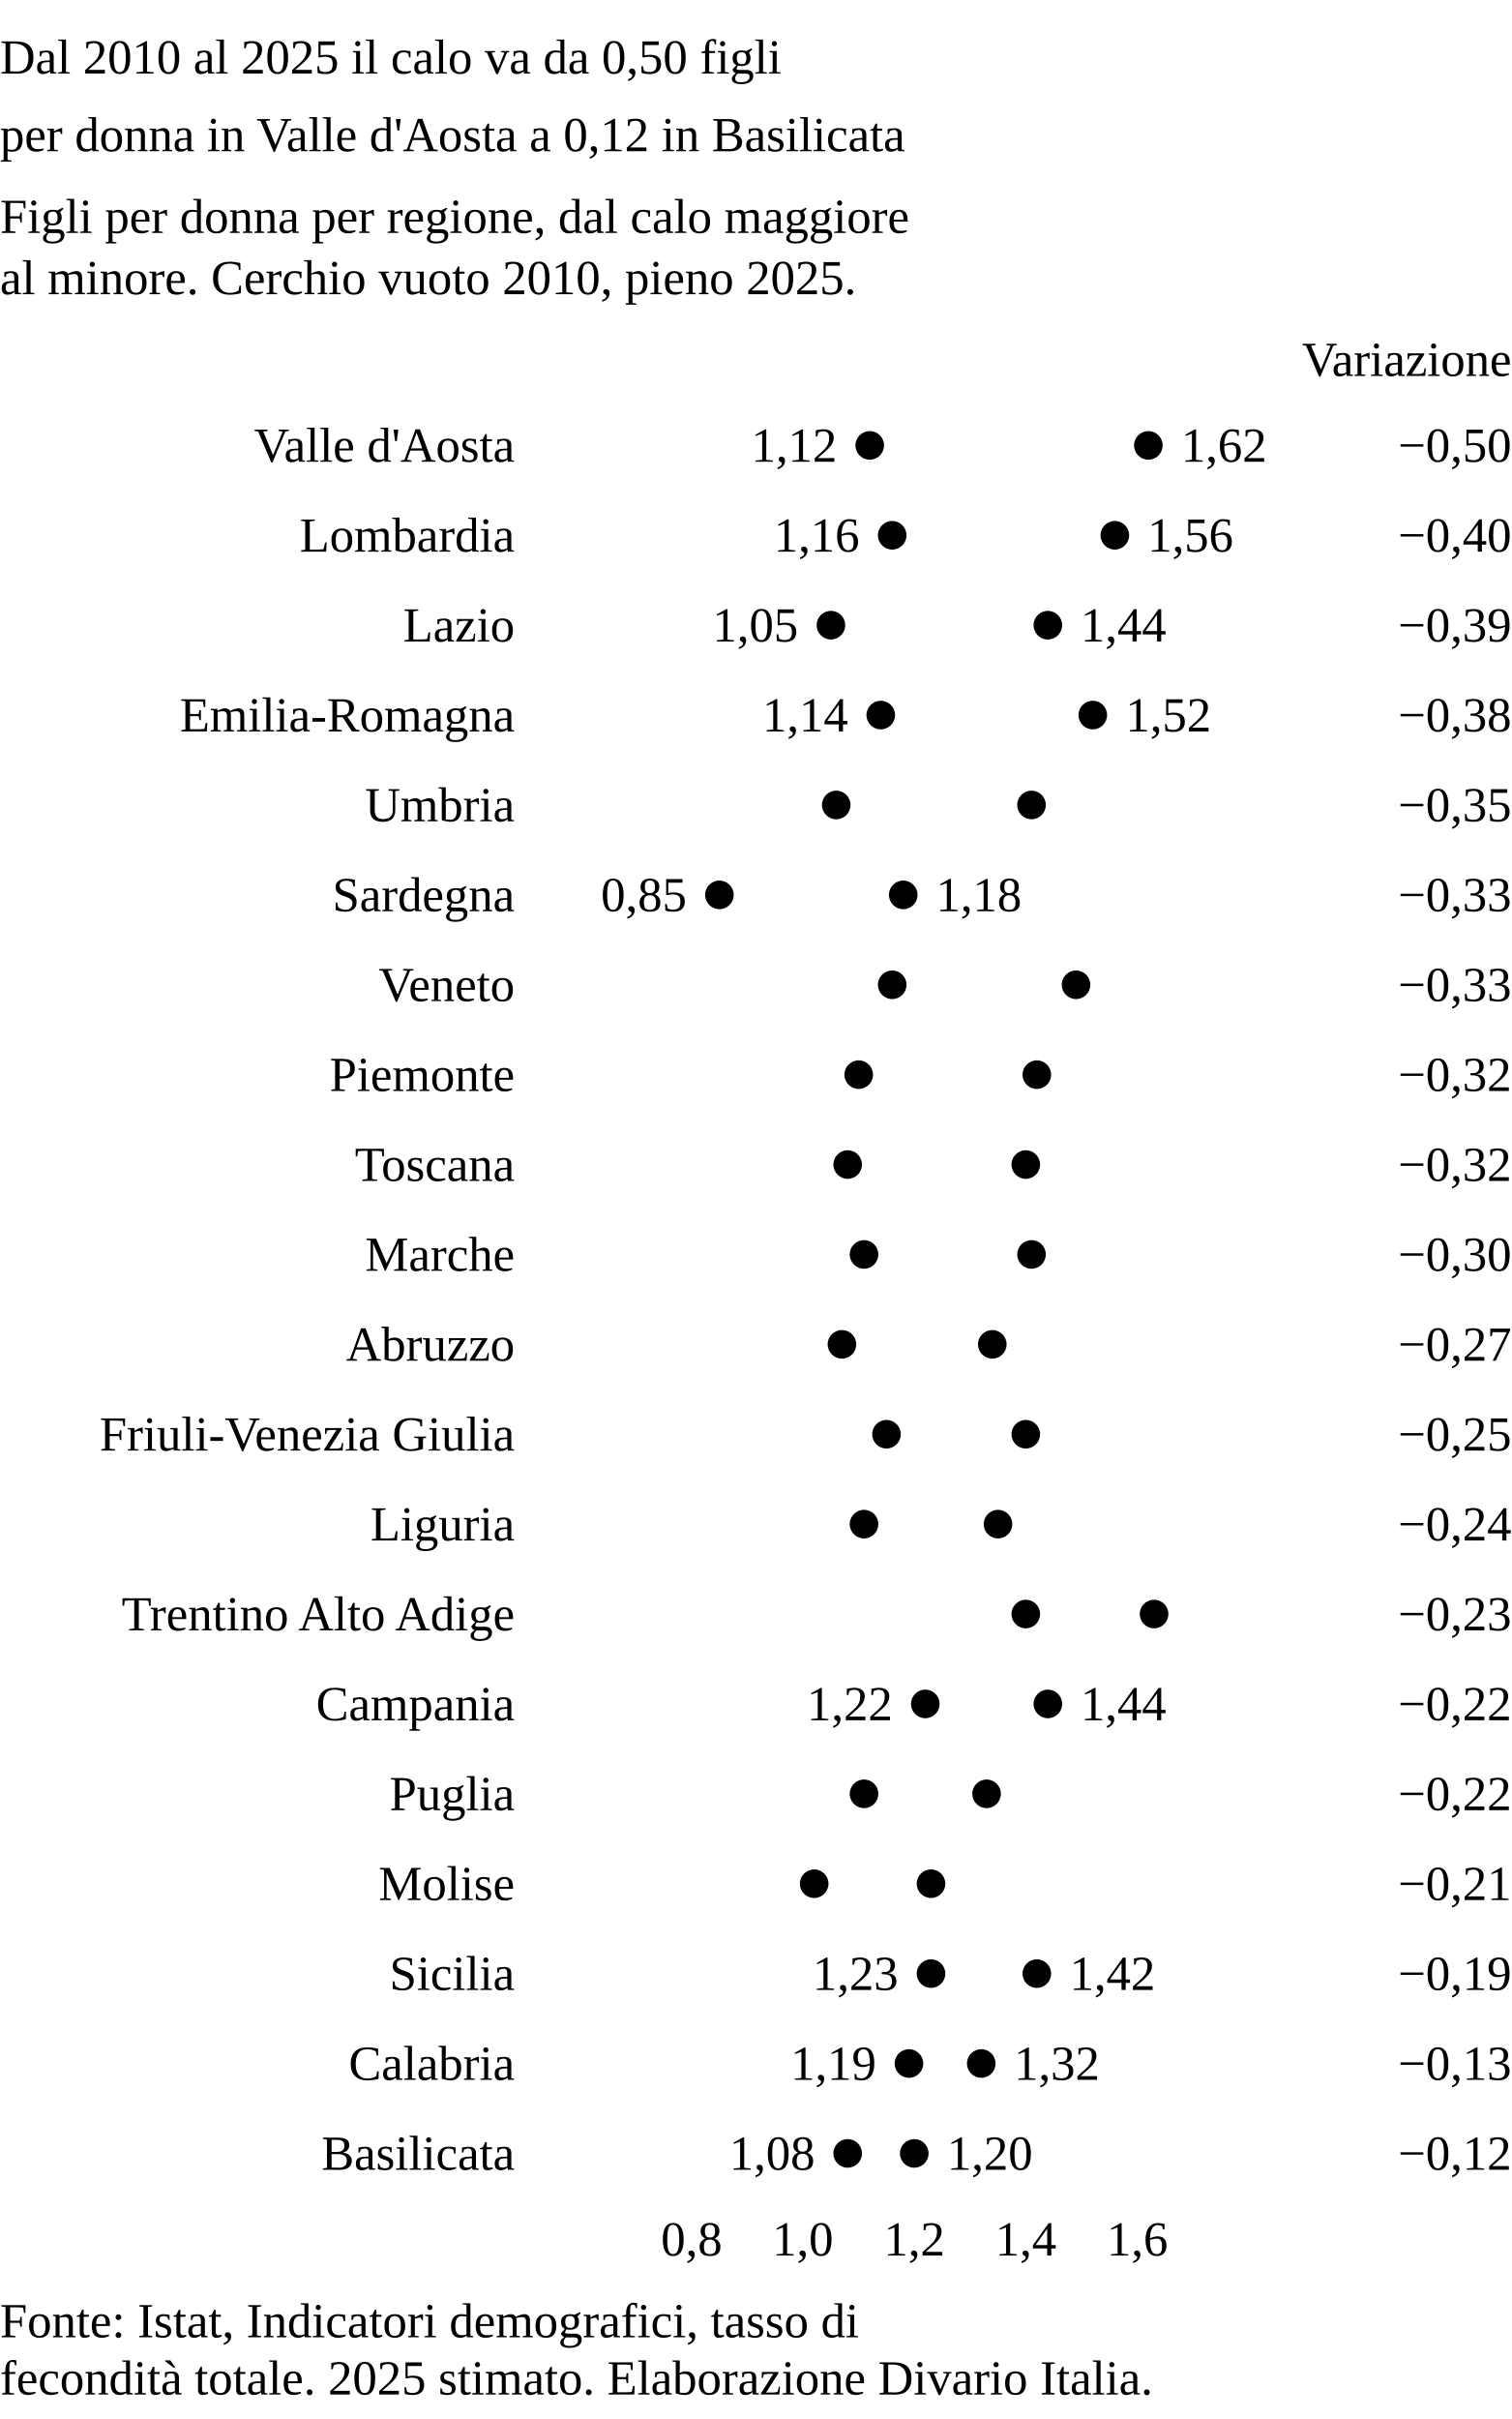
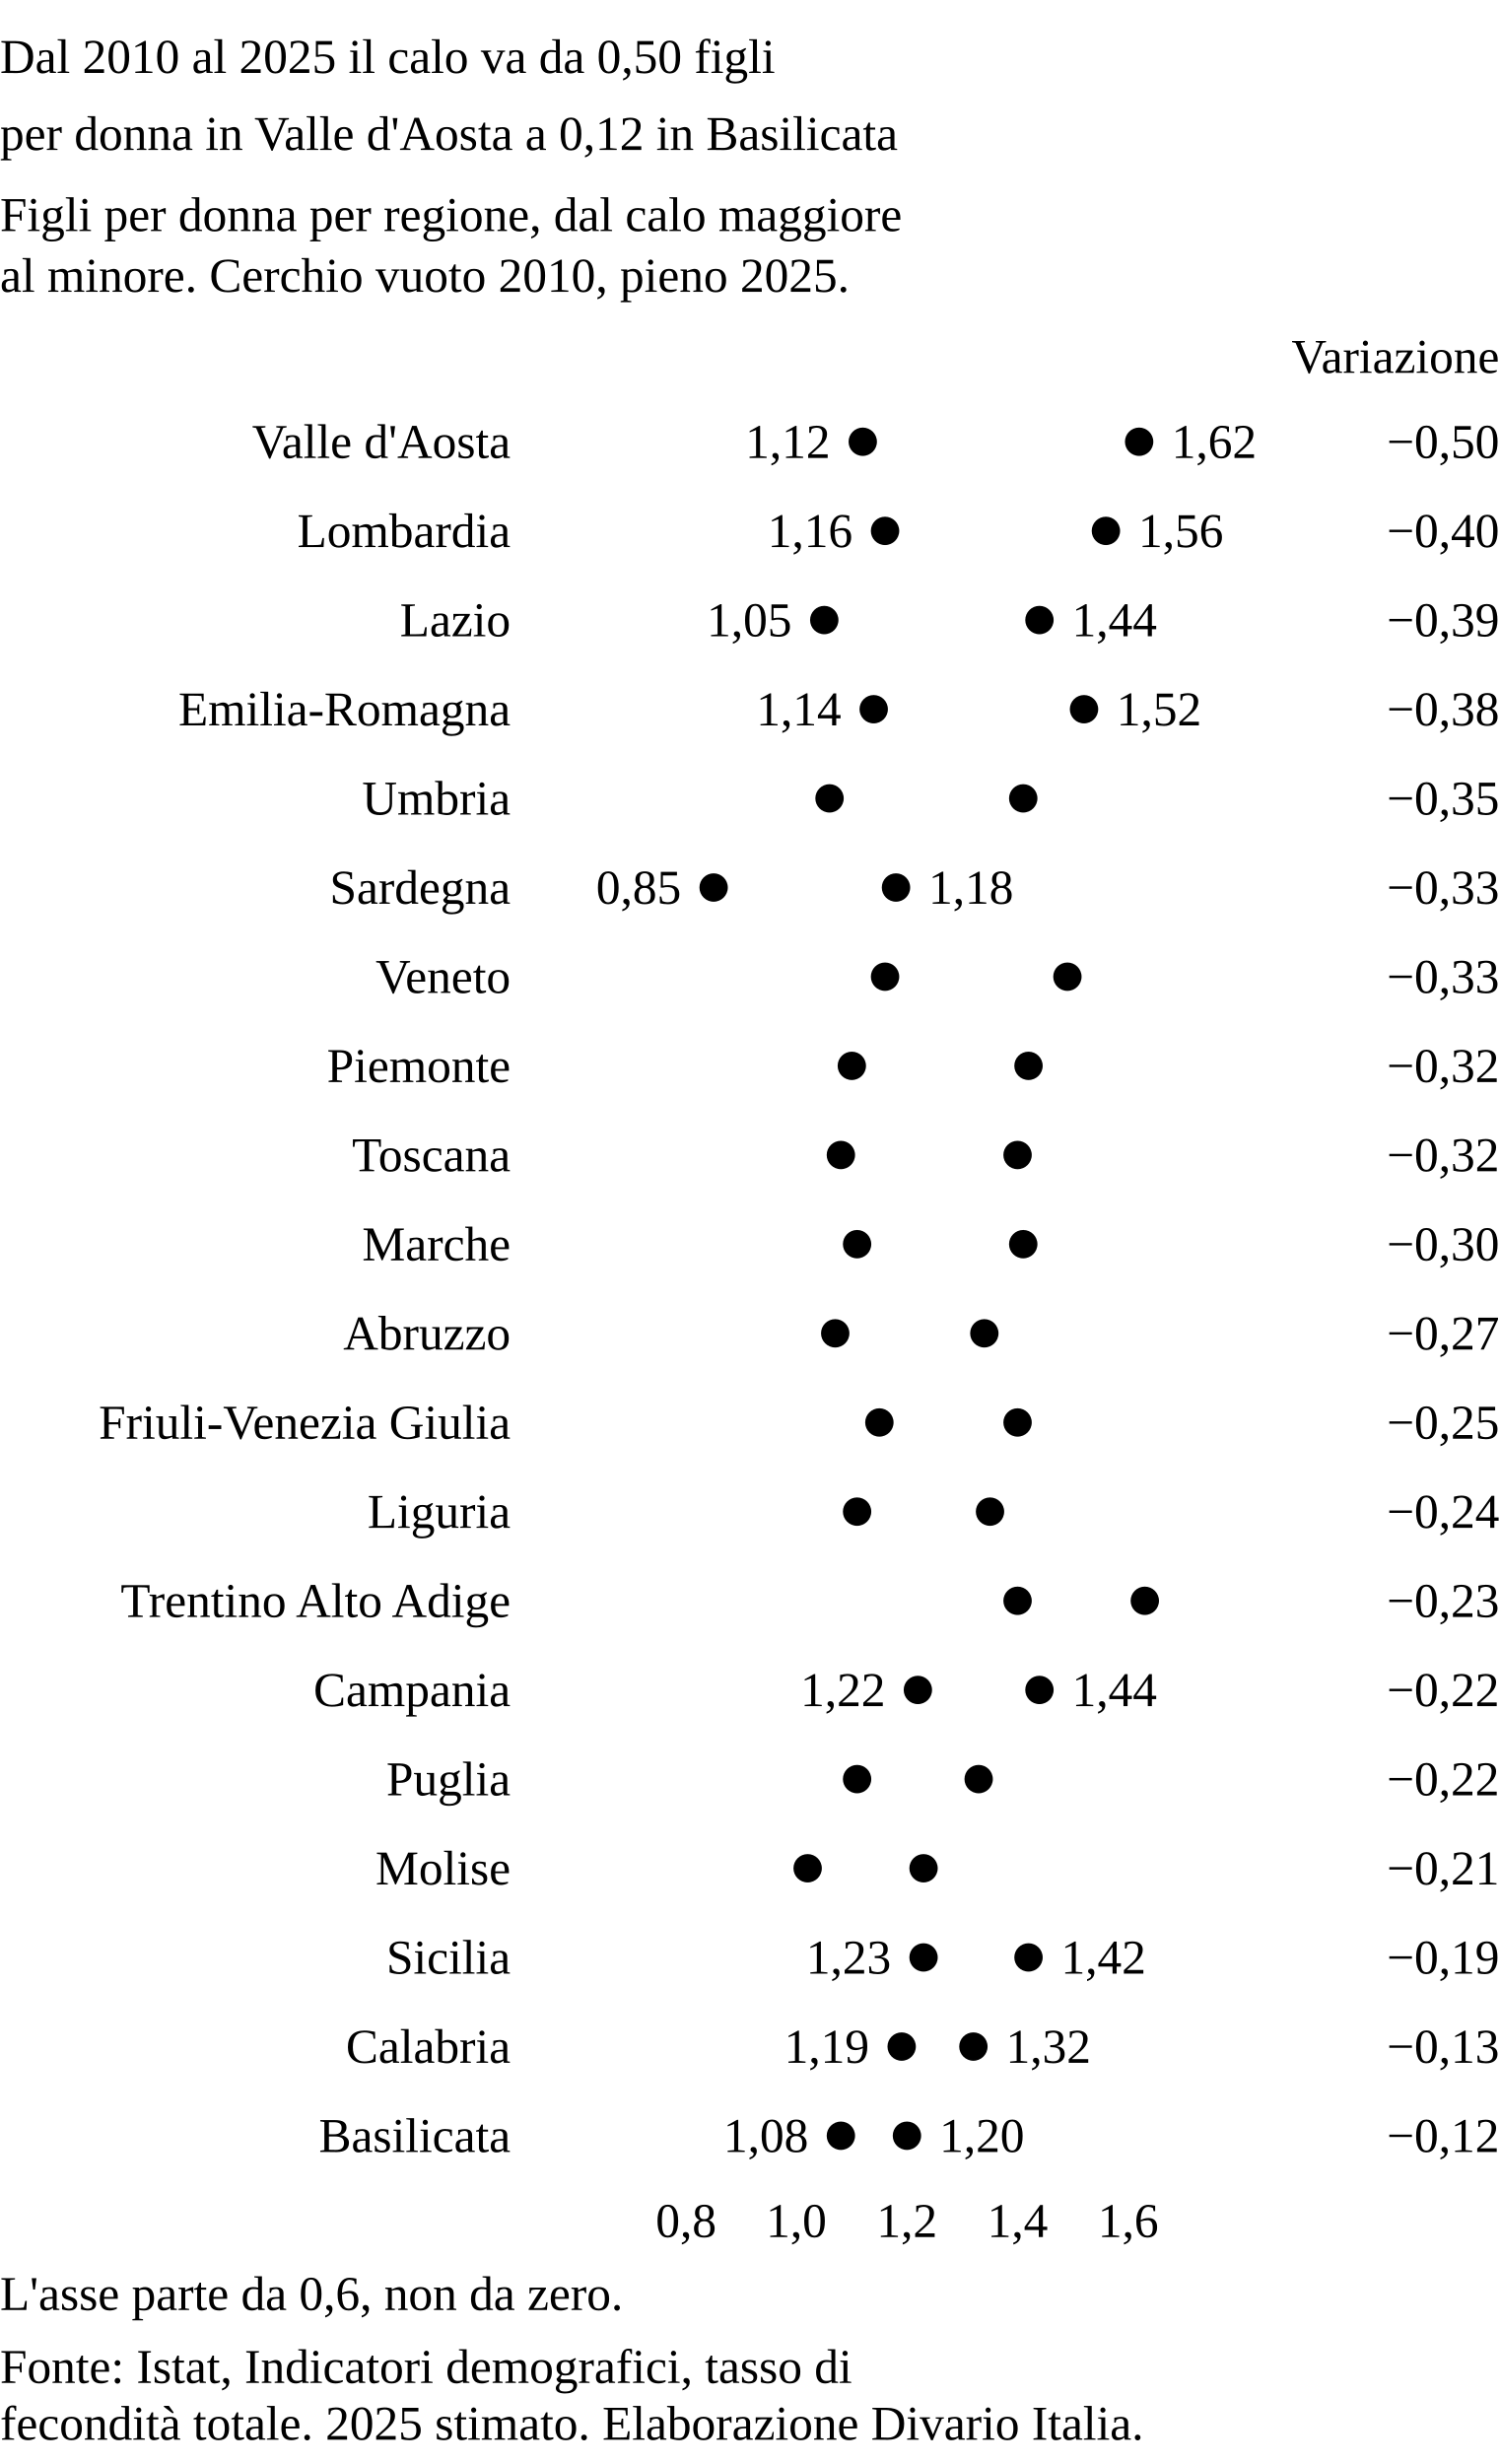
- <svg xmlns="http://www.w3.org/2000/svg" class="fig fig--narrow" viewBox="0 0 370 592" width="370" height="592" role="img" aria-labelledby="fig-variazione-2010-2025-t fig-variazione-2010-2025-d">
+ <svg xmlns="http://www.w3.org/2000/svg" class="fig fig--narrow" viewBox="0 0 370 608" width="370" height="608" role="img" aria-labelledby="fig-variazione-2010-2025-t fig-variazione-2010-2025-d">
  <text class="fig__title" x="0" y="18">Dal 2010 al 2025 il calo va da 0,50 figli</text>
  <text class="fig__title" x="0" y="37">per donna in Valle d'Aosta a 0,12 in Basilicata</text>
  <text class="fig__subtitle" x="0" y="57">Figli per donna per regione, dal calo maggiore</text>
  <text class="fig__subtitle" x="0" y="72">al minore. Cerchio vuoto 2010, pieno 2025.</text>
  <text class="fig__axis-name" x="370" y="92" text-anchor="end">Variazione</text>
  <line class="fig__grid" x1="169.3" y1="98" x2="169.3" y2="536" />
  <text class="fig__axis" x="169.3" y="552" text-anchor="middle">0,8</text>
  <line class="fig__grid" x1="196.5" y1="98" x2="196.5" y2="536" />
  <text class="fig__axis" x="196.5" y="552" text-anchor="middle">1,0</text>
  <line class="fig__grid" x1="223.8" y1="98" x2="223.8" y2="536" />
  <text class="fig__axis" x="223.8" y="552" text-anchor="middle">1,2</text>
  <line class="fig__grid" x1="251.1" y1="98" x2="251.1" y2="536" />
  <text class="fig__axis" x="251.1" y="552" text-anchor="middle">1,4</text>
  <line class="fig__grid" x1="278.4" y1="98" x2="278.4" y2="536" />
  <text class="fig__axis" x="278.4" y="552" text-anchor="middle">1,6</text>
  <text class="fig__name" x="126" y="201" text-anchor="end">Umbria</text>
  <line class="fig__dumb" x1="204.7" y1="197" x2="252.5" y2="197" />
  <circle class="fig__pt-dot fig__pt-dot--old" cx="252.5" cy="197" r="3.5" />
  <circle class="fig__pt-dot" cx="204.7" cy="197" r="3.5" />
  <text class="fig__value" x="370" y="201" text-anchor="end">−0,35</text>
  <text class="fig__name" x="126" y="245" text-anchor="end">Veneto</text>
  <line class="fig__dumb" x1="218.4" y1="241" x2="263.4" y2="241" />
  <circle class="fig__pt-dot fig__pt-dot--old" cx="263.4" cy="241" r="3.5" />
  <circle class="fig__pt-dot" cx="218.4" cy="241" r="3.5" />
  <text class="fig__value" x="370" y="245" text-anchor="end">−0,33</text>
  <text class="fig__name" x="126" y="267" text-anchor="end">Piemonte</text>
  <line class="fig__dumb" x1="210.2" y1="263" x2="253.8" y2="263" />
  <circle class="fig__pt-dot fig__pt-dot--old" cx="253.8" cy="263" r="3.5" />
  <circle class="fig__pt-dot" cx="210.2" cy="263" r="3.5" />
  <text class="fig__value" x="370" y="267" text-anchor="end">−0,32</text>
  <text class="fig__name" x="126" y="289" text-anchor="end">Toscana</text>
  <line class="fig__dumb" x1="207.5" y1="285" x2="251.1" y2="285" />
  <circle class="fig__pt-dot fig__pt-dot--old" cx="251.1" cy="285" r="3.5" />
  <circle class="fig__pt-dot" cx="207.5" cy="285" r="3.5" />
  <text class="fig__value" x="370" y="289" text-anchor="end">−0,32</text>
  <text class="fig__name" x="126" y="311" text-anchor="end">Marche</text>
  <line class="fig__dumb" x1="211.5" y1="307" x2="252.5" y2="307" />
  <circle class="fig__pt-dot fig__pt-dot--old" cx="252.5" cy="307" r="3.5" />
  <circle class="fig__pt-dot" cx="211.5" cy="307" r="3.5" />
  <text class="fig__value" x="370" y="311" text-anchor="end">−0,30</text>
  <text class="fig__name" x="126" y="333" text-anchor="end">Abruzzo</text>
  <line class="fig__dumb" x1="206.1" y1="329" x2="242.9" y2="329" />
  <circle class="fig__pt-dot fig__pt-dot--old" cx="242.9" cy="329" r="3.5" />
  <circle class="fig__pt-dot" cx="206.1" cy="329" r="3.5" />
  <text class="fig__value" x="370" y="333" text-anchor="end">−0,27</text>
  <text class="fig__name" x="126" y="355" text-anchor="end">Friuli-Venezia Giulia</text>
  <line class="fig__dumb" x1="217.0" y1="351" x2="251.1" y2="351" />
  <circle class="fig__pt-dot fig__pt-dot--old" cx="251.1" cy="351" r="3.5" />
  <circle class="fig__pt-dot" cx="217.0" cy="351" r="3.5" />
  <text class="fig__value" x="370" y="355" text-anchor="end">−0,25</text>
  <text class="fig__name" x="126" y="377" text-anchor="end">Liguria</text>
  <line class="fig__dumb" x1="211.5" y1="373" x2="244.3" y2="373" />
  <circle class="fig__pt-dot fig__pt-dot--old" cx="244.3" cy="373" r="3.5" />
  <circle class="fig__pt-dot" cx="211.5" cy="373" r="3.5" />
  <text class="fig__value" x="370" y="377" text-anchor="end">−0,24</text>
  <text class="fig__name" x="126" y="399" text-anchor="end">Trentino Alto Adige</text>
  <line class="fig__dumb" x1="251.1" y1="395" x2="282.5" y2="395" />
  <circle class="fig__pt-dot fig__pt-dot--old" cx="282.5" cy="395" r="3.5" />
  <circle class="fig__pt-dot" cx="251.1" cy="395" r="3.5" />
  <text class="fig__value" x="370" y="399" text-anchor="end">−0,23</text>
  <text class="fig__name" x="126" y="443" text-anchor="end">Puglia</text>
  <line class="fig__dumb" x1="211.5" y1="439" x2="241.5" y2="439" />
  <circle class="fig__pt-dot fig__pt-dot--old" cx="241.5" cy="439" r="3.5" />
  <circle class="fig__pt-dot" cx="211.5" cy="439" r="3.5" />
  <text class="fig__value" x="370" y="443" text-anchor="end">−0,22</text>
  <text class="fig__name" x="126" y="465" text-anchor="end">Molise</text>
  <line class="fig__dumb" x1="199.3" y1="461" x2="227.9" y2="461" />
  <circle class="fig__pt-dot fig__pt-dot--old" cx="227.9" cy="461" r="3.5" />
  <circle class="fig__pt-dot" cx="199.3" cy="461" r="3.5" />
  <text class="fig__value" x="370" y="465" text-anchor="end">−0,21</text>
  <text class="fig__name is-on" x="126" y="113" text-anchor="end">Valle d'Aosta</text>
  <line class="fig__dumb is-on" x1="212.9" y1="109" x2="281.1" y2="109" />
  <circle class="fig__pt-dot fig__pt-dot--old is-on" cx="281.1" cy="109" r="3.5" />
  <circle class="fig__pt-dot is-on" cx="212.9" cy="109" r="3.5" />
  <text class="fig__value is-on" x="204.9" y="113" text-anchor="end">1,12</text>
  <text class="fig__value is-on" x="289.1" y="113">1,62</text>
  <text class="fig__value is-on" x="370" y="113" text-anchor="end">−0,50</text>
  <text class="fig__name is-on" x="126" y="135" text-anchor="end">Lombardia</text>
  <line class="fig__dumb is-on" x1="218.4" y1="131" x2="272.9" y2="131" />
  <circle class="fig__pt-dot fig__pt-dot--old is-on" cx="272.9" cy="131" r="3.5" />
  <circle class="fig__pt-dot is-on" cx="218.4" cy="131" r="3.5" />
  <text class="fig__value is-on" x="210.4" y="135" text-anchor="end">1,16</text>
  <text class="fig__value is-on" x="280.9" y="135">1,56</text>
  <text class="fig__value is-on" x="370" y="135" text-anchor="end">−0,40</text>
  <text class="fig__name is-on" x="126" y="157" text-anchor="end">Lazio</text>
  <line class="fig__dumb is-on" x1="203.4" y1="153" x2="256.5" y2="153" />
  <circle class="fig__pt-dot fig__pt-dot--old is-on" cx="256.5" cy="153" r="3.5" />
  <circle class="fig__pt-dot is-on" cx="203.4" cy="153" r="3.5" />
  <text class="fig__value is-on" x="195.4" y="157" text-anchor="end">1,05</text>
  <text class="fig__value is-on" x="264.5" y="157">1,44</text>
  <text class="fig__value is-on" x="370" y="157" text-anchor="end">−0,39</text>
  <text class="fig__name is-on" x="126" y="179" text-anchor="end">Emilia-Romagna</text>
  <line class="fig__dumb is-on" x1="215.6" y1="175" x2="267.5" y2="175" />
  <circle class="fig__pt-dot fig__pt-dot--old is-on" cx="267.5" cy="175" r="3.5" />
  <circle class="fig__pt-dot is-on" cx="215.6" cy="175" r="3.5" />
  <text class="fig__value is-on" x="207.6" y="179" text-anchor="end">1,14</text>
  <text class="fig__value is-on" x="275.5" y="179">1,52</text>
  <text class="fig__value is-on" x="370" y="179" text-anchor="end">−0,38</text>
  <text class="fig__name is-on" x="126" y="223" text-anchor="end">Sardegna</text>
  <line class="fig__dumb is-on" x1="176.1" y1="219" x2="221.1" y2="219" />
  <circle class="fig__pt-dot fig__pt-dot--old is-on" cx="221.1" cy="219" r="3.5" />
  <circle class="fig__pt-dot is-on" cx="176.1" cy="219" r="3.5" />
  <text class="fig__value is-on" x="168.1" y="223" text-anchor="end">0,85</text>
  <text class="fig__value is-on" x="229.1" y="223">1,18</text>
  <text class="fig__value is-on" x="370" y="223" text-anchor="end">−0,33</text>
  <text class="fig__name is-on" x="126" y="421" text-anchor="end">Campania</text>
  <line class="fig__dumb is-on" x1="226.5" y1="417" x2="256.5" y2="417" />
  <circle class="fig__pt-dot fig__pt-dot--old is-on" cx="256.5" cy="417" r="3.5" />
  <circle class="fig__pt-dot is-on" cx="226.5" cy="417" r="3.5" />
  <text class="fig__value is-on" x="218.5" y="421" text-anchor="end">1,22</text>
  <text class="fig__value is-on" x="264.5" y="421">1,44</text>
  <text class="fig__value is-on" x="370" y="421" text-anchor="end">−0,22</text>
  <text class="fig__name is-on" x="126" y="487" text-anchor="end">Sicilia</text>
  <line class="fig__dumb is-on" x1="227.9" y1="483" x2="253.8" y2="483" />
  <circle class="fig__pt-dot fig__pt-dot--old is-on" cx="253.8" cy="483" r="3.5" />
  <circle class="fig__pt-dot is-on" cx="227.9" cy="483" r="3.5" />
  <text class="fig__value is-on" x="219.9" y="487" text-anchor="end">1,23</text>
  <text class="fig__value is-on" x="261.8" y="487">1,42</text>
  <text class="fig__value is-on" x="370" y="487" text-anchor="end">−0,19</text>
  <text class="fig__name is-on" x="126" y="509" text-anchor="end">Calabria</text>
  <line class="fig__dumb is-on" x1="222.5" y1="505" x2="240.2" y2="505" />
  <circle class="fig__pt-dot fig__pt-dot--old is-on" cx="240.2" cy="505" r="3.5" />
  <circle class="fig__pt-dot is-on" cx="222.5" cy="505" r="3.5" />
  <text class="fig__value is-on" x="214.5" y="509" text-anchor="end">1,19</text>
  <text class="fig__value is-on" x="248.2" y="509">1,32</text>
  <text class="fig__value is-on" x="370" y="509" text-anchor="end">−0,13</text>
  <text class="fig__name is-on" x="126" y="531" text-anchor="end">Basilicata</text>
  <line class="fig__dumb is-on" x1="207.5" y1="527" x2="223.8" y2="527" />
  <circle class="fig__pt-dot fig__pt-dot--old is-on" cx="223.8" cy="527" r="3.5" />
  <circle class="fig__pt-dot is-on" cx="207.5" cy="527" r="3.5" />
  <text class="fig__value is-on" x="199.5" y="531" text-anchor="end">1,08</text>
  <text class="fig__value is-on" x="231.8" y="531">1,20</text>
  <text class="fig__value is-on" x="370" y="531" text-anchor="end">−0,12</text>
-   <text class="fig__source" x="0" y="572">Fonte: Istat, Indicatori demografici, tasso di</text>
-   <text class="fig__source" x="0" y="586">fecondità totale. 2025 stimato. Elaborazione Divario Italia.</text>
+   <text class="fig__note" x="0" y="570">L'asse parte da 0,6, non da zero.</text>
+   <text class="fig__source" x="0" y="588">Fonte: Istat, Indicatori demografici, tasso di</text>
+   <text class="fig__source" x="0" y="602">fecondità totale. 2025 stimato. Elaborazione Divario Italia.</text>
</svg>
